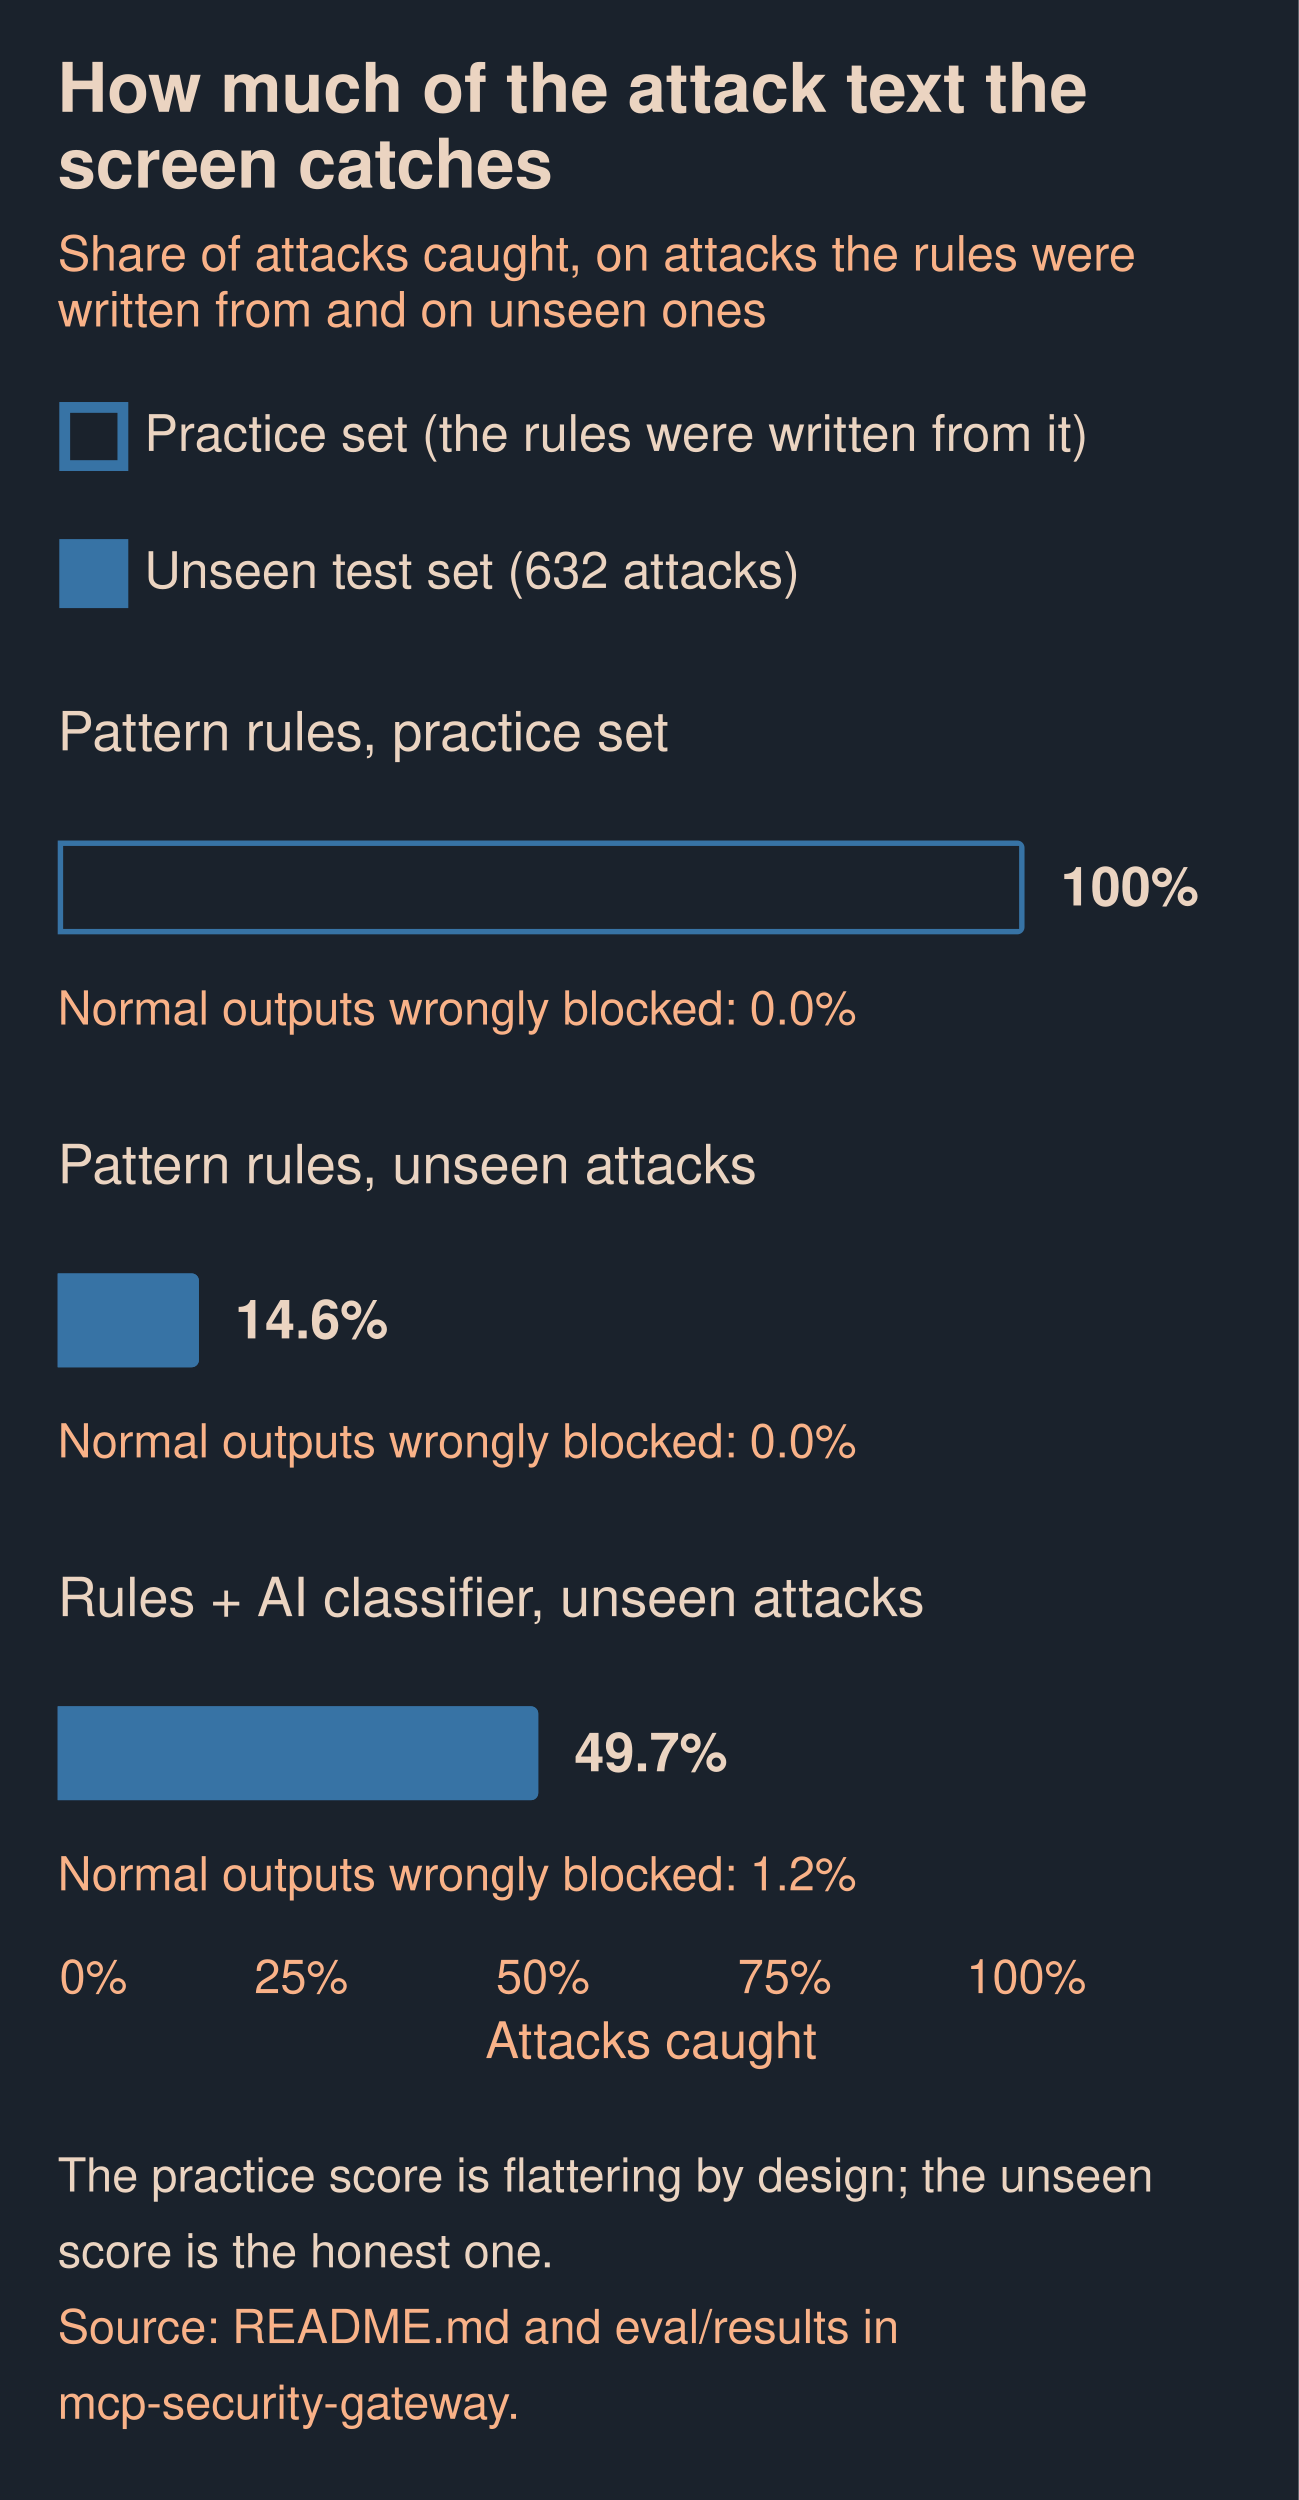
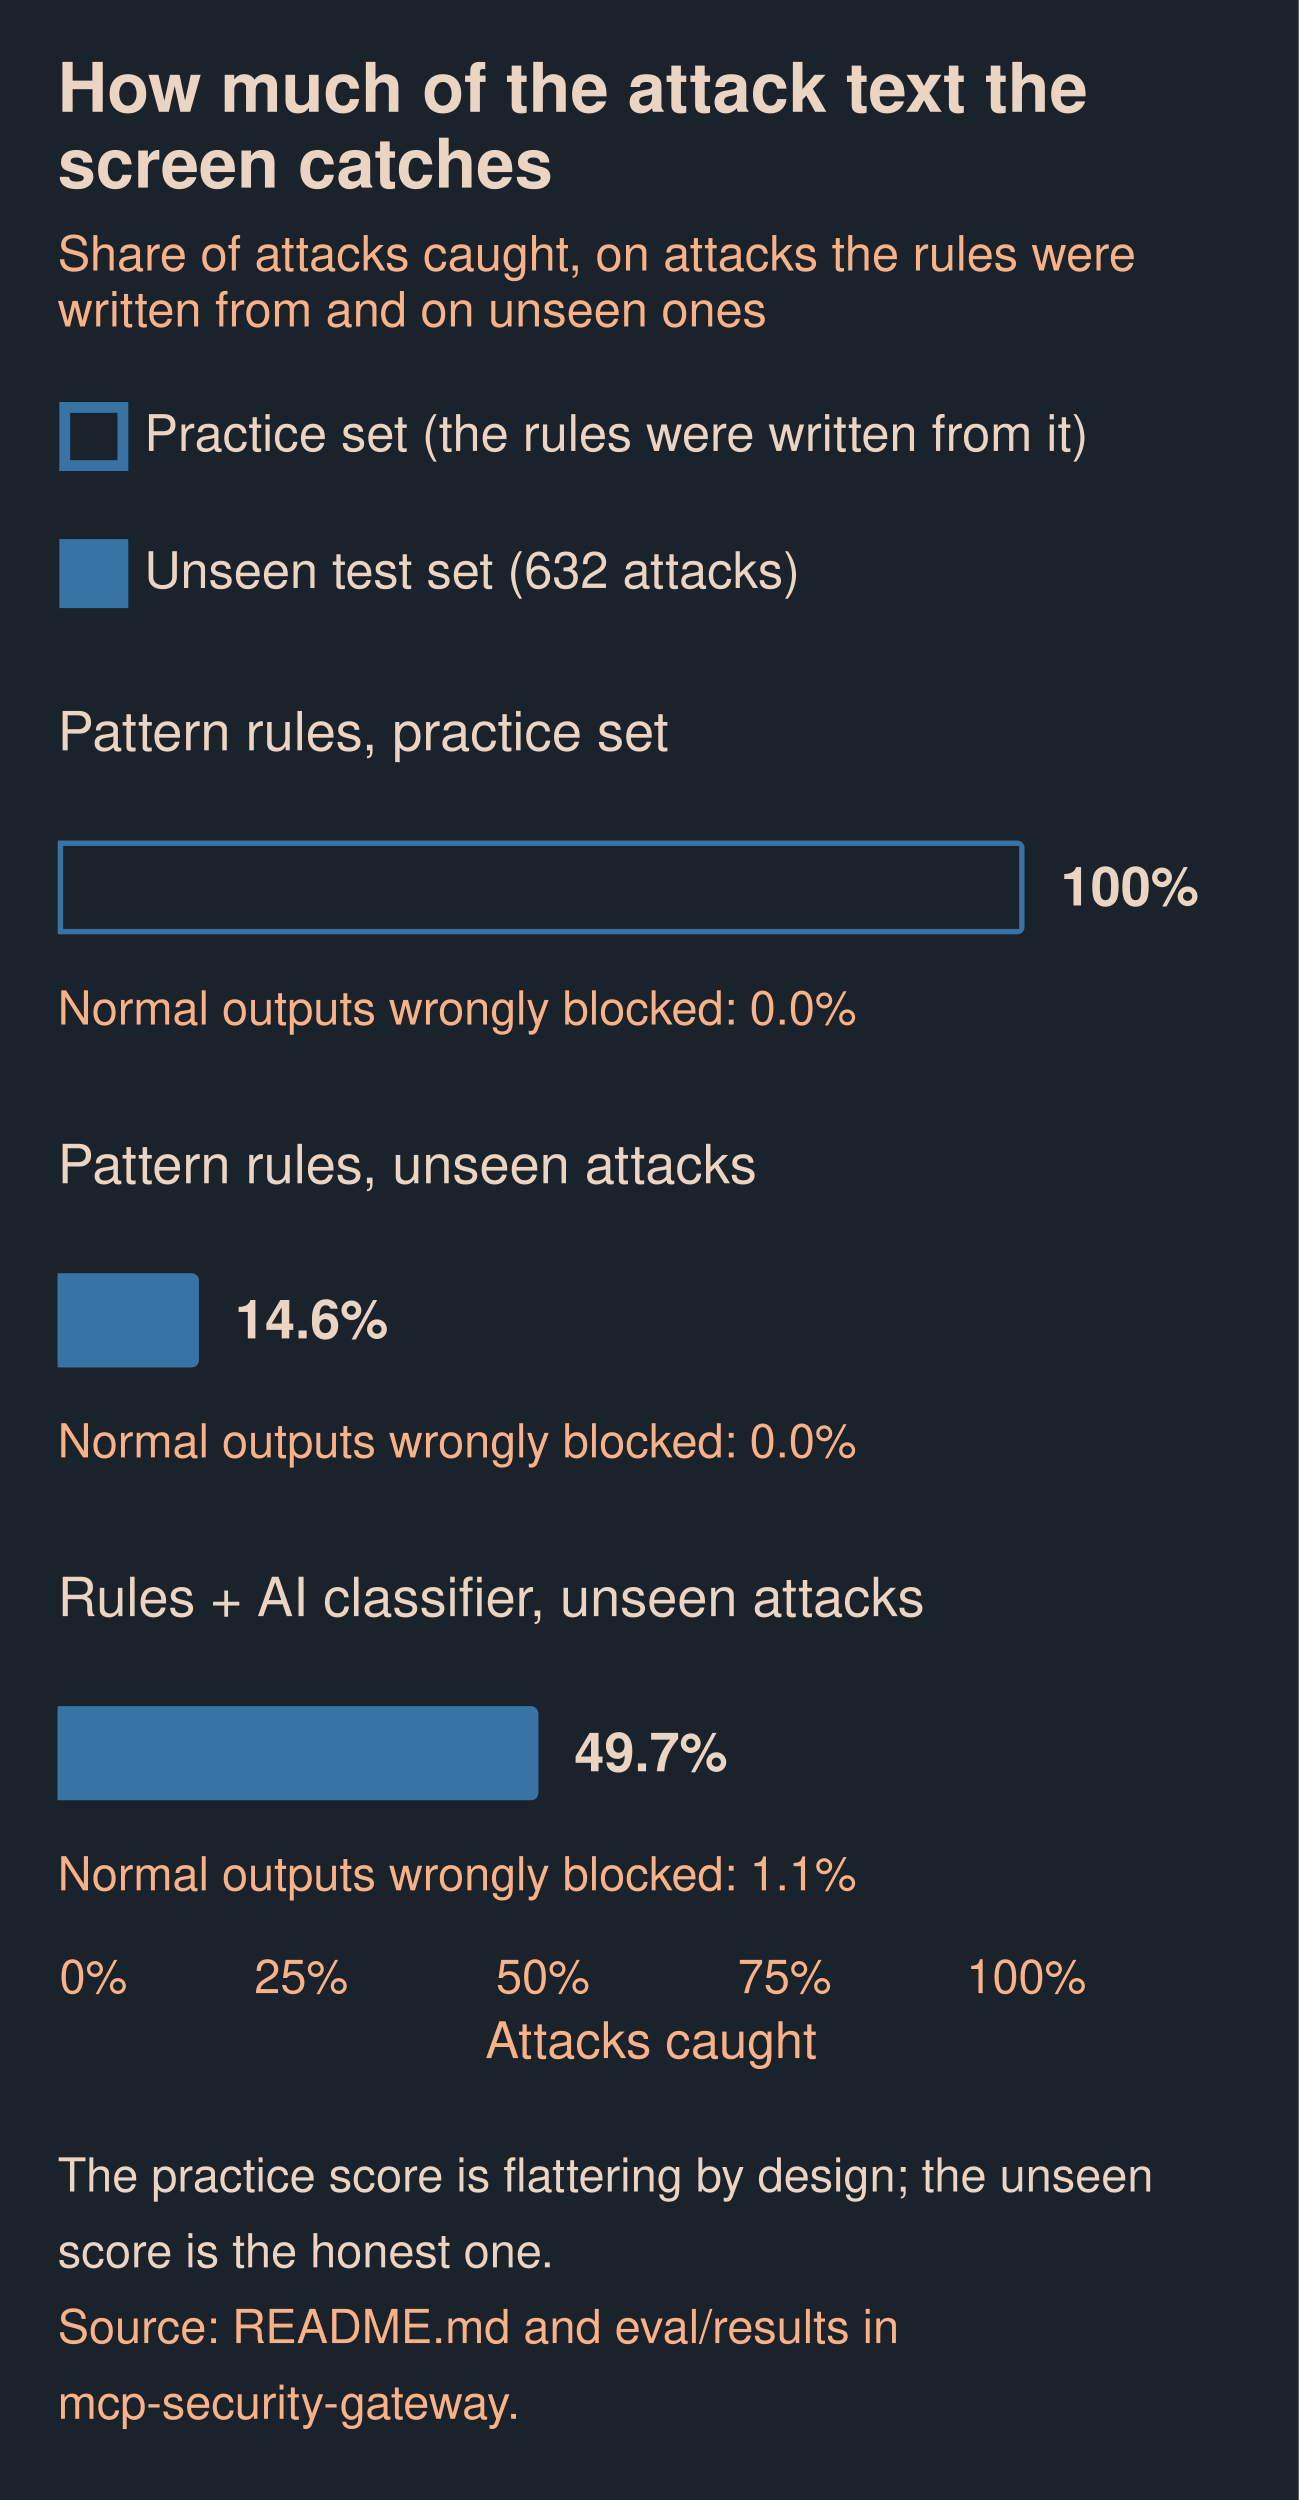
<svg xmlns="http://www.w3.org/2000/svg" version="1.1" class="marks" width="360" height="693" viewBox="0 0 360 693">
  <rect width="360" height="693" fill="#1a222c" />
  <g fill="none" stroke-miterlimit="4" transform="translate(16,232)">
    <g class="mark-group role-frame root" role="graphics-object" aria-roledescription="group mark container">
      <g transform="translate(0,0)">
        <path class="background" aria-hidden="true" d="M0,0h0v0h0Z" />
        <g>
          <g class="mark-group role-scope concat_0_group" role="graphics-object" aria-roledescription="group mark container">
            <g transform="translate(0,0)">
              <path class="background" aria-hidden="true" d="M0,0h0v0h0Z" />
              <g>
                <g class="mark-group role-column-footer concat_0_column_footer" role="graphics-object" aria-roledescription="group mark container">
                  <g transform="translate(0,302)">
                    <path class="background" aria-hidden="true" d="M0,0h328v0h-328Z" />
                    <g>
                      <g class="mark-group role-axis" role="graphics-symbol" aria-roledescription="axis" aria-label="X-axis titled 'Attacks caught' for a linear scale with values from 0 to 122">
                        <g transform="translate(0.5,0.5)">
                          <path class="background" aria-hidden="true" d="M0,0h0v0h0Z" pointer-events="none" />
                          <g>
                            <g class="mark-text role-axis-label" pointer-events="none">
                              <text text-anchor="start" transform="translate(0,18)" font-family="'Helvetica Neue', Helvetica, Arial, 'Hiragino Kaku Gothic ProN', 'Hiragino Sans', 'Noto Sans JP', 'Yu Gothic', Meiryo, sans-serif" font-size="13px" fill="#f9b288" opacity="1">0%</text>
                              <text text-anchor="middle" transform="translate(67,18)" font-family="'Helvetica Neue', Helvetica, Arial, 'Hiragino Kaku Gothic ProN', 'Hiragino Sans', 'Noto Sans JP', 'Yu Gothic', Meiryo, sans-serif" font-size="13px" fill="#f9b288" opacity="1">25%</text>
                              <text text-anchor="middle" transform="translate(134,18)" font-family="'Helvetica Neue', Helvetica, Arial, 'Hiragino Kaku Gothic ProN', 'Hiragino Sans', 'Noto Sans JP', 'Yu Gothic', Meiryo, sans-serif" font-size="13px" fill="#f9b288" opacity="1">50%</text>
                              <text text-anchor="middle" transform="translate(201,18)" font-family="'Helvetica Neue', Helvetica, Arial, 'Hiragino Kaku Gothic ProN', 'Hiragino Sans', 'Noto Sans JP', 'Yu Gothic', Meiryo, sans-serif" font-size="13px" fill="#f9b288" opacity="1">75%</text>
                              <text text-anchor="middle" transform="translate(268,18)" font-family="'Helvetica Neue', Helvetica, Arial, 'Hiragino Kaku Gothic ProN', 'Hiragino Sans', 'Noto Sans JP', 'Yu Gothic', Meiryo, sans-serif" font-size="13px" fill="#f9b288" opacity="1">100%</text>
                            </g>
                            <g class="mark-text role-axis-title" pointer-events="none">
                              <text text-anchor="middle" transform="translate(164,36)" font-family="'Helvetica Neue', Helvetica, Arial, 'Hiragino Kaku Gothic ProN', 'Hiragino Sans', 'Noto Sans JP', 'Yu Gothic', Meiryo, sans-serif" font-size="14px" font-weight="normal" fill="#f9b288" opacity="1">Attacks caught</text>
                            </g>
                          </g>
                          <path class="foreground" aria-hidden="true" d="" pointer-events="none" display="none" />
                        </g>
                      </g>
                    </g>
                    <path class="foreground" aria-hidden="true" d="" display="none" />
                  </g>
                </g>
                <g class="mark-group role-scope concat_0_cell" role="graphics-object" aria-roledescription="group mark container">
                  <g transform="translate(0,0)">
                    <path class="background" aria-hidden="true" d="M0,0h328v62h-328Z" />
                    <g>
                      <g class="mark-group role-scope" role="graphics-object" aria-roledescription="group mark container">
                        <g transform="translate(0,1)">
                          <path class="background" aria-hidden="true" d="M0,0L266,0C267.104,0,268,0.896,268,2L268,24C268,25.104,267.104,26,266,26L0,26C0,26,0,26,0,26L0,0C0,0,0,0,0,0Z" stroke-width="3" />
                          <g clip-path="url(#clip1)">
                            <g class="mark-group role-scope" role="graphics-object" aria-roledescription="group mark container">
                              <g transform="translate(0,0)">
                                <path class="background" aria-hidden="true" d="M0,0h0v26h0Z" />
                                <g>
                                  <g class="mark-rect role-mark concat_0_child_layer_0_marks" role="graphics-object" aria-roledescription="rect mark container">
                                    <path aria-label="caught: 100; set: Practice set (the rules were written from it)" role="graphics-symbol" aria-roledescription="bar" d="M0,0h268v26h-268Z" fill="#1a222c" stroke="#3773a5" stroke-width="3" />
                                  </g>
                                </g>
                                <path class="foreground" aria-hidden="true" d="" display="none" />
                              </g>
                            </g>
                          </g>
                          <path class="foreground" aria-hidden="true" d="M0,0L266,0C267.104,0,268,0.896,268,2L268,24C268,25.104,267.104,26,266,26L0,26C0,26,0,26,0,26L0,0C0,0,0,0,0,0Z" display="none" />
                        </g>
                      </g>
                      <g class="mark-text role-mark concat_0_child_layer_1_marks" role="graphics-object" aria-roledescription="text mark container">
                        <text aria-label="caught: 100; value: 100%" role="graphics-symbol" aria-roledescription="text mark" text-anchor="start" transform="translate(278,19)" font-family="'Helvetica Neue', Helvetica, Arial, 'Hiragino Kaku Gothic ProN', 'Hiragino Sans', 'Noto Sans JP', 'Yu Gothic', Meiryo, sans-serif" font-size="15px" font-weight="bold" fill="#ebd4c1">100%</text>
                      </g>
                      <g class="mark-text role-mark concat_0_child_layer_2_marks" role="graphics-object" aria-roledescription="text mark container">
                        <text aria-label="fp: Normal outputs wrongly blocked: 0.0%" role="graphics-symbol" aria-roledescription="text mark" text-anchor="start" transform="translate(0,52)" font-family="'Helvetica Neue', Helvetica, Arial, 'Hiragino Kaku Gothic ProN', 'Hiragino Sans', 'Noto Sans JP', 'Yu Gothic', Meiryo, sans-serif" font-size="13px" fill="#f9b288">Normal outputs wrongly blocked: 0.0%</text>
                      </g>
                      <g class="mark-group role-title">
                        <g transform="translate(0,-21)">
                          <path class="background" aria-hidden="true" d="M0,0h0v0h0Z" pointer-events="none" />
                          <g>
                            <g class="mark-text role-title-text" role="graphics-symbol" aria-roledescription="title" aria-label="Title text 'Pattern rules, practice set'" pointer-events="none">
                              <text text-anchor="start" transform="translate(0,-3)" font-family="'Helvetica Neue', Helvetica, Arial, 'Hiragino Kaku Gothic ProN', 'Hiragino Sans', 'Noto Sans JP', 'Yu Gothic', Meiryo, sans-serif" font-size="15px" font-weight="normal" fill="#ebd4c1" opacity="1">Pattern rules, practice set</text>
                            </g>
                          </g>
                          <path class="foreground" aria-hidden="true" d="" pointer-events="none" display="none" />
                        </g>
                      </g>
                    </g>
                    <path class="foreground" aria-hidden="true" d="" display="none" />
                  </g>
                  <g transform="translate(0,120)">
                    <path class="background" aria-hidden="true" d="M0,0h328v62h-328Z" />
                    <g>
                      <g class="mark-group role-scope" role="graphics-object" aria-roledescription="group mark container">
                        <g transform="translate(0,1)">
                          <path class="background" aria-hidden="true" d="M0,0L37.128,0C38.232,0,39.128,0.896,39.128,2L39.128,24C39.128,25.104,38.232,26,37.128,26L0,26C0,26,0,26,0,26L0,0C0,0,0,0,0,0Z" stroke-width="3" />
                          <g clip-path="url(#clip2)">
                            <g class="mark-group role-scope" role="graphics-object" aria-roledescription="group mark container">
                              <g transform="translate(0,0)">
                                <path class="background" aria-hidden="true" d="M0,0h0v26h0Z" />
                                <g>
                                  <g class="mark-rect role-mark concat_0_child_layer_0_marks" role="graphics-object" aria-roledescription="rect mark container">
                                    <path aria-label="caught: 14.6; set: Unseen test set (632 attacks)" role="graphics-symbol" aria-roledescription="bar" d="M0,0h39.128v26h-39.128Z" fill="#3773a5" stroke="#3773a5" stroke-width="3" />
                                  </g>
                                </g>
                                <path class="foreground" aria-hidden="true" d="" display="none" />
                              </g>
                            </g>
                          </g>
                          <path class="foreground" aria-hidden="true" d="M0,0L37.128,0C38.232,0,39.128,0.896,39.128,2L39.128,24C39.128,25.104,38.232,26,37.128,26L0,26C0,26,0,26,0,26L0,0C0,0,0,0,0,0Z" display="none" />
                        </g>
                      </g>
                      <g class="mark-text role-mark concat_0_child_layer_1_marks" role="graphics-object" aria-roledescription="text mark container">
                        <text aria-label="caught: 14.6; value: 14.6%" role="graphics-symbol" aria-roledescription="text mark" text-anchor="start" transform="translate(49.128,19)" font-family="'Helvetica Neue', Helvetica, Arial, 'Hiragino Kaku Gothic ProN', 'Hiragino Sans', 'Noto Sans JP', 'Yu Gothic', Meiryo, sans-serif" font-size="15px" font-weight="bold" fill="#ebd4c1">14.6%</text>
                      </g>
                      <g class="mark-text role-mark concat_0_child_layer_2_marks" role="graphics-object" aria-roledescription="text mark container">
                        <text aria-label="fp: Normal outputs wrongly blocked: 0.0%" role="graphics-symbol" aria-roledescription="text mark" text-anchor="start" transform="translate(0,52)" font-family="'Helvetica Neue', Helvetica, Arial, 'Hiragino Kaku Gothic ProN', 'Hiragino Sans', 'Noto Sans JP', 'Yu Gothic', Meiryo, sans-serif" font-size="13px" fill="#f9b288">Normal outputs wrongly blocked: 0.0%</text>
                      </g>
                      <g class="mark-group role-title">
                        <g transform="translate(0,-21)">
                          <path class="background" aria-hidden="true" d="M0,0h0v0h0Z" pointer-events="none" />
                          <g>
                            <g class="mark-text role-title-text" role="graphics-symbol" aria-roledescription="title" aria-label="Title text 'Pattern rules, unseen attacks'" pointer-events="none">
                              <text text-anchor="start" transform="translate(0,-3)" font-family="'Helvetica Neue', Helvetica, Arial, 'Hiragino Kaku Gothic ProN', 'Hiragino Sans', 'Noto Sans JP', 'Yu Gothic', Meiryo, sans-serif" font-size="15px" font-weight="normal" fill="#ebd4c1" opacity="1">Pattern rules, unseen attacks</text>
                            </g>
                          </g>
                          <path class="foreground" aria-hidden="true" d="" pointer-events="none" display="none" />
                        </g>
                      </g>
                    </g>
                    <path class="foreground" aria-hidden="true" d="" display="none" />
                  </g>
                  <g transform="translate(0,240)">
                    <path class="background" aria-hidden="true" d="M0,0h328v62h-328Z" />
                    <g>
                      <g class="mark-group role-scope" role="graphics-object" aria-roledescription="group mark container">
                        <g transform="translate(0,1)">
                          <path class="background" aria-hidden="true" d="M0,0L131.196,0C132.3,0,133.196,0.896,133.196,2L133.196,24C133.196,25.104,132.3,26,131.196,26L0,26C0,26,0,26,0,26L0,0C0,0,0,0,0,0Z" stroke-width="3" />
                          <g clip-path="url(#clip3)">
                            <g class="mark-group role-scope" role="graphics-object" aria-roledescription="group mark container">
                              <g transform="translate(0,0)">
                                <path class="background" aria-hidden="true" d="M0,0h0v26h0Z" />
                                <g>
                                  <g class="mark-rect role-mark concat_0_child_layer_0_marks" role="graphics-object" aria-roledescription="rect mark container">
                                    <path aria-label="caught: 49.7; set: Unseen test set (632 attacks)" role="graphics-symbol" aria-roledescription="bar" d="M0,0h133.196v26h-133.196Z" fill="#3773a5" stroke="#3773a5" stroke-width="3" />
                                  </g>
                                </g>
                                <path class="foreground" aria-hidden="true" d="" display="none" />
                              </g>
                            </g>
                          </g>
                          <path class="foreground" aria-hidden="true" d="M0,0L131.196,0C132.3,0,133.196,0.896,133.196,2L133.196,24C133.196,25.104,132.3,26,131.196,26L0,26C0,26,0,26,0,26L0,0C0,0,0,0,0,0Z" display="none" />
                        </g>
                      </g>
                      <g class="mark-text role-mark concat_0_child_layer_1_marks" role="graphics-object" aria-roledescription="text mark container">
                        <text aria-label="caught: 49.7; value: 49.7%" role="graphics-symbol" aria-roledescription="text mark" text-anchor="start" transform="translate(143.196,19)" font-family="'Helvetica Neue', Helvetica, Arial, 'Hiragino Kaku Gothic ProN', 'Hiragino Sans', 'Noto Sans JP', 'Yu Gothic', Meiryo, sans-serif" font-size="15px" font-weight="bold" fill="#ebd4c1">49.7%</text>
                      </g>
                      <g class="mark-text role-mark concat_0_child_layer_2_marks" role="graphics-object" aria-roledescription="text mark container">
-                         <text aria-label="fp: Normal outputs wrongly blocked: 1.2%" role="graphics-symbol" aria-roledescription="text mark" text-anchor="start" transform="translate(0,52)" font-family="'Helvetica Neue', Helvetica, Arial, 'Hiragino Kaku Gothic ProN', 'Hiragino Sans', 'Noto Sans JP', 'Yu Gothic', Meiryo, sans-serif" font-size="13px" fill="#f9b288">Normal outputs wrongly blocked: 1.2%</text>
+                         <text aria-label="fp: Normal outputs wrongly blocked: 1.1%" role="graphics-symbol" aria-roledescription="text mark" text-anchor="start" transform="translate(0,52)" font-family="'Helvetica Neue', Helvetica, Arial, 'Hiragino Kaku Gothic ProN', 'Hiragino Sans', 'Noto Sans JP', 'Yu Gothic', Meiryo, sans-serif" font-size="13px" fill="#f9b288">Normal outputs wrongly blocked: 1.1%</text>
                      </g>
                      <g class="mark-group role-title">
                        <g transform="translate(0,-21)">
                          <path class="background" aria-hidden="true" d="M0,0h0v0h0Z" pointer-events="none" />
                          <g>
                            <g class="mark-text role-title-text" role="graphics-symbol" aria-roledescription="title" aria-label="Title text 'Rules + AI classifier, unseen attacks'" pointer-events="none">
                              <text text-anchor="start" transform="translate(0,-3)" font-family="'Helvetica Neue', Helvetica, Arial, 'Hiragino Kaku Gothic ProN', 'Hiragino Sans', 'Noto Sans JP', 'Yu Gothic', Meiryo, sans-serif" font-size="15px" font-weight="normal" fill="#ebd4c1" opacity="1">Rules + AI classifier, unseen attacks</text>
                            </g>
                          </g>
                          <path class="foreground" aria-hidden="true" d="" pointer-events="none" display="none" />
                        </g>
                      </g>
                    </g>
                    <path class="foreground" aria-hidden="true" d="" display="none" />
                  </g>
                </g>
                <g class="mark-group role-legend" role="graphics-symbol" aria-roledescription="legend" aria-label="Symbol legend for fill color and stroke color with 2 values: Practice set (the rules were written from it), Unseen test set (632 attacks)">
                  <g transform="translate(0,-121)">
                    <path class="background" aria-hidden="true" d="M0,0h287v63h-287Z" pointer-events="none" />
                    <g>
                      <g class="mark-group role-legend-entry">
                        <g transform="translate(0,0)">
                          <path class="background" aria-hidden="true" d="M0,0h0v0h0Z" pointer-events="none" />
                          <g>
                            <g class="mark-group role-scope" role="graphics-object" aria-roledescription="group mark container">
                              <g transform="translate(0,0)">
                                <path class="background" aria-hidden="true" d="M0,0h286.178v24.062h-286.178Z" pointer-events="none" opacity="1" />
                                <g>
                                  <g class="mark-symbol role-legend-symbol" pointer-events="none">
                                    <path transform="translate(10,10)" d="M-8.062,-8.062h16.125v16.125h-16.125Z" fill="#1a222c" fill-opacity="1" stroke="#3773a5" stroke-width="3" opacity="1" />
                                  </g>
                                  <g class="mark-text role-legend-label" pointer-events="none">
                                    <text text-anchor="start" transform="translate(24,14)" font-family="'Helvetica Neue', Helvetica, Arial, 'Hiragino Kaku Gothic ProN', 'Hiragino Sans', 'Noto Sans JP', 'Yu Gothic', Meiryo, sans-serif" font-size="14px" fill="#ebd4c1" opacity="1">Practice set (the rules were written from it)</text>
                                  </g>
                                </g>
                                <path class="foreground" aria-hidden="true" d="" pointer-events="none" display="none" />
                              </g>
                              <g transform="translate(0,38)">
                                <path class="background" aria-hidden="true" d="M0,0h286.178v24.062h-286.178Z" pointer-events="none" opacity="1" />
                                <g>
                                  <g class="mark-symbol role-legend-symbol" pointer-events="none">
                                    <path transform="translate(10,10)" d="M-8.062,-8.062h16.125v16.125h-16.125Z" fill="#3773a5" fill-opacity="1" stroke="#3773a5" stroke-width="3" opacity="1" />
                                  </g>
                                  <g class="mark-text role-legend-label" pointer-events="none">
                                    <text text-anchor="start" transform="translate(24,14)" font-family="'Helvetica Neue', Helvetica, Arial, 'Hiragino Kaku Gothic ProN', 'Hiragino Sans', 'Noto Sans JP', 'Yu Gothic', Meiryo, sans-serif" font-size="14px" fill="#ebd4c1" opacity="1">Unseen test set (632 attacks)</text>
                                  </g>
                                </g>
                                <path class="foreground" aria-hidden="true" d="" pointer-events="none" display="none" />
                              </g>
                            </g>
                          </g>
                          <path class="foreground" aria-hidden="true" d="" pointer-events="none" display="none" />
                        </g>
                      </g>
                    </g>
                    <path class="foreground" aria-hidden="true" d="" pointer-events="none" display="none" />
                  </g>
                </g>
              </g>
              <path class="foreground" aria-hidden="true" d="" display="none" />
            </g>
          </g>
          <g class="mark-group role-scope concat_1_group" role="graphics-object" aria-roledescription="group mark container">
            <g transform="translate(0,361)">
              <path class="background" aria-hidden="true" d="M0,0h328v84h-328Z" />
              <g>
                <g class="mark-text role-mark concat_1_marks" role="graphics-object" aria-roledescription="text mark container">
                  <text aria-label="i: 0; kind: note; text: The practice score is flattering by design; the unseen" role="graphics-symbol" aria-roledescription="text mark" text-anchor="start" transform="translate(0,14.5)" font-family="'Helvetica Neue', Helvetica, Arial, 'Hiragino Kaku Gothic ProN', 'Hiragino Sans', 'Noto Sans JP', 'Yu Gothic', Meiryo, sans-serif" font-size="13px" fill="#ebd4c1">The practice score is flattering by design; the unseen</text>
                  <text aria-label="i: 1; kind: note; text: score is the honest one." role="graphics-symbol" aria-roledescription="text mark" text-anchor="start" transform="translate(0,35.5)" font-family="'Helvetica Neue', Helvetica, Arial, 'Hiragino Kaku Gothic ProN', 'Hiragino Sans', 'Noto Sans JP', 'Yu Gothic', Meiryo, sans-serif" font-size="13px" fill="#ebd4c1">score is the honest one.</text>
                  <text aria-label="i: 2; kind: source; text: Source: README.md and eval/results in" role="graphics-symbol" aria-roledescription="text mark" text-anchor="start" transform="translate(0,56.5)" font-family="'Helvetica Neue', Helvetica, Arial, 'Hiragino Kaku Gothic ProN', 'Hiragino Sans', 'Noto Sans JP', 'Yu Gothic', Meiryo, sans-serif" font-size="13px" fill="#f9b288">Source: README.md and eval/results in</text>
                  <text aria-label="i: 3; kind: source; text: mcp-security-gateway." role="graphics-symbol" aria-roledescription="text mark" text-anchor="start" transform="translate(0,77.5)" font-family="'Helvetica Neue', Helvetica, Arial, 'Hiragino Kaku Gothic ProN', 'Hiragino Sans', 'Noto Sans JP', 'Yu Gothic', Meiryo, sans-serif" font-size="13px" fill="#f9b288">mcp-security-gateway.</text>
                </g>
              </g>
              <path class="foreground" aria-hidden="true" d="" display="none" />
            </g>
          </g>
          <g class="mark-group role-title">
            <g transform="translate(0,-216)">
              <path class="background" aria-hidden="true" d="M0,0h0v0h0Z" pointer-events="none" />
              <g>
                <g class="mark-text role-title-text" role="graphics-symbol" aria-roledescription="title" aria-label="Title text 'How much of the attack text the screen catches'" pointer-events="none">
                  <text text-anchor="start" transform="translate(0,15)" font-family="'Helvetica Neue', Helvetica, Arial, 'Hiragino Kaku Gothic ProN', 'Hiragino Sans', 'Noto Sans JP', 'Yu Gothic', Meiryo, sans-serif" font-size="19px" font-weight="bold" fill="#ebd4c1" opacity="1">
                    <tspan>How much of the attack text the</tspan>
                    <tspan x="0" dy="21">screen catches</tspan>
                  </text>
                </g>
                <g class="mark-text role-title-subtitle" role="graphics-symbol" aria-roledescription="subtitle" aria-label="Subtitle text 'Share of attacks caught, on attacks the rules were written from and on unseen ones'" pointer-events="none">
                  <text text-anchor="start" transform="translate(0,59)" font-family="'Helvetica Neue', Helvetica, Arial, 'Hiragino Kaku Gothic ProN', 'Hiragino Sans', 'Noto Sans JP', 'Yu Gothic', Meiryo, sans-serif" font-size="13.5px" fill="#f9b288" opacity="1">
                    <tspan>Share of attacks caught, on attacks the rules were</tspan>
                    <tspan x="0" dy="15.5">written from and on unseen ones</tspan>
                  </text>
                </g>
              </g>
              <path class="foreground" aria-hidden="true" d="" pointer-events="none" display="none" />
            </g>
          </g>
        </g>
        <path class="foreground" aria-hidden="true" d="" display="none" />
      </g>
    </g>
  </g>
  <defs>
    <clipPath id="clip1">
      <path d="M0,0L266,0C267.104,0,268,0.896,268,2L268,24C268,25.104,267.104,26,266,26L0,26C0,26,0,26,0,26L0,0C0,0,0,0,0,0Z" />
    </clipPath>
    <clipPath id="clip2">
      <path d="M0,0L37.128,0C38.232,0,39.128,0.896,39.128,2L39.128,24C39.128,25.104,38.232,26,37.128,26L0,26C0,26,0,26,0,26L0,0C0,0,0,0,0,0Z" />
    </clipPath>
    <clipPath id="clip3">
      <path d="M0,0L131.196,0C132.3,0,133.196,0.896,133.196,2L133.196,24C133.196,25.104,132.3,26,131.196,26L0,26C0,26,0,26,0,26L0,0C0,0,0,0,0,0Z" />
    </clipPath>
  </defs>
</svg>
